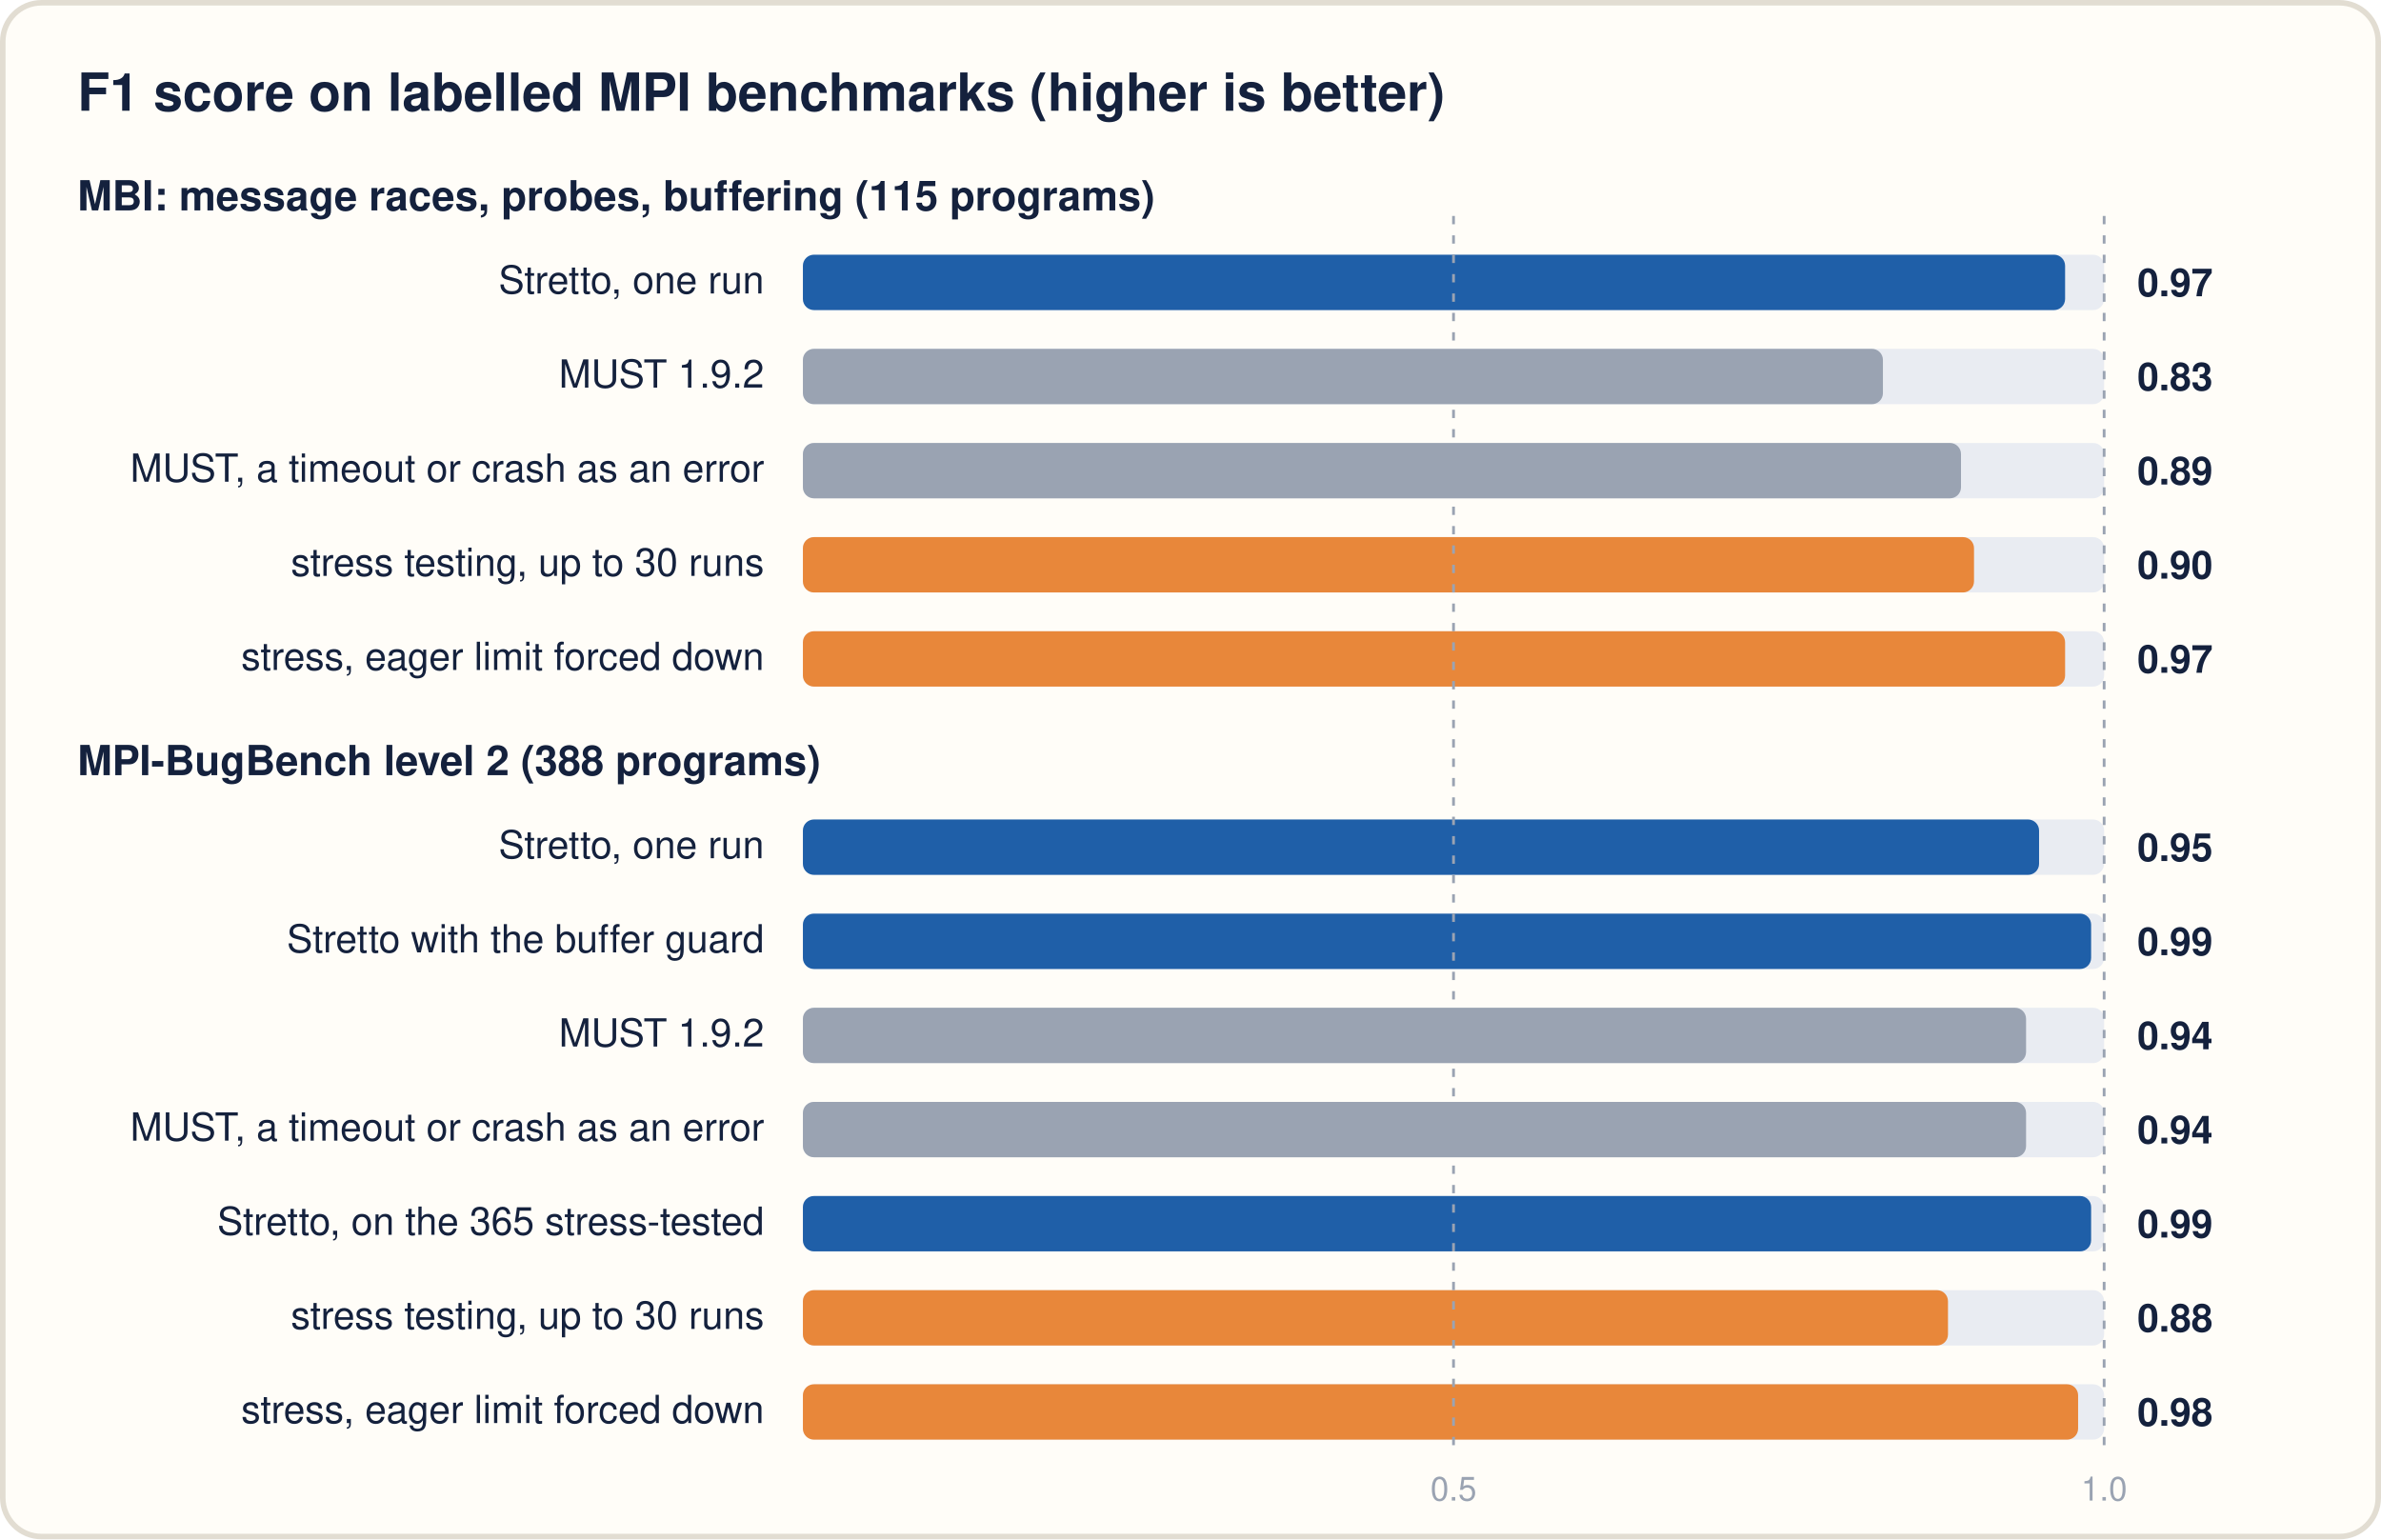
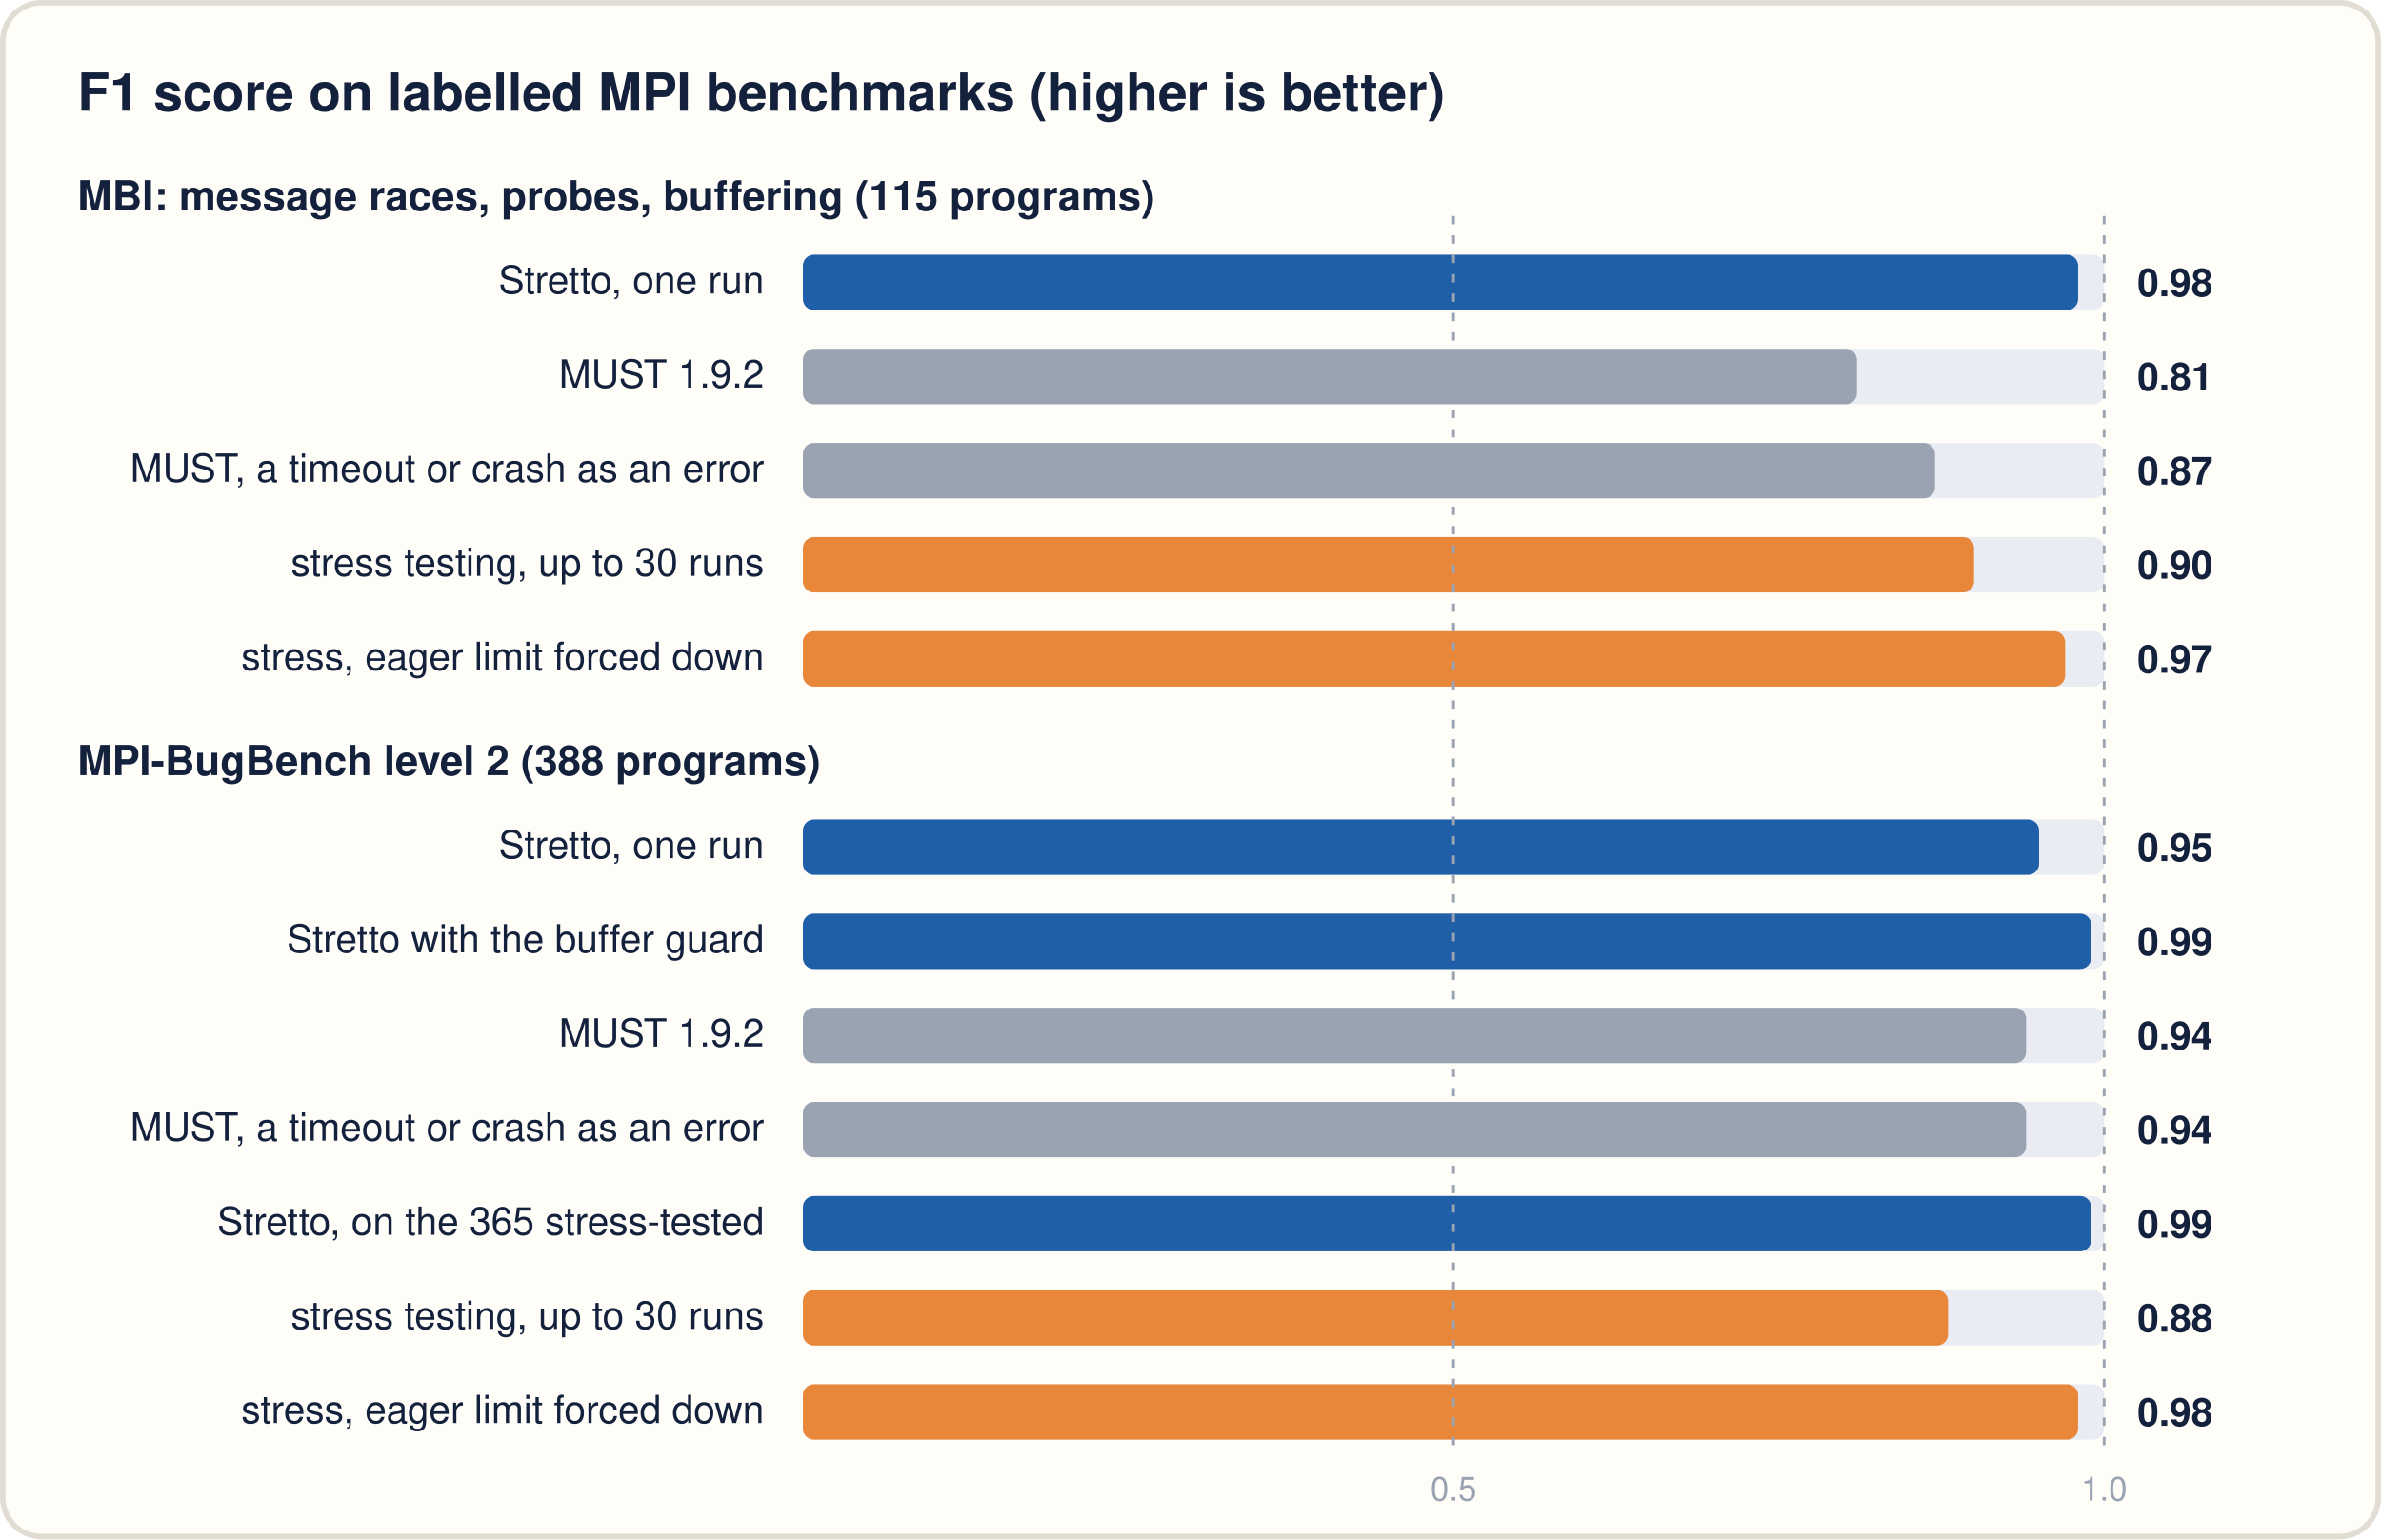
<svg xmlns="http://www.w3.org/2000/svg" width="860" height="556" viewBox="0 0 860 556" role="img" aria-label="F1 score on labelled MPI benchmarks (higher is better)">
  <rect x="1" y="1" width="858" height="554" rx="14" fill="#FFFDF8" stroke="#E2DDD2" stroke-width="2" />
  <text x="28" y="40" font-family="-apple-system, 'Segoe UI', Helvetica, Arial, sans-serif" font-size="19" font-weight="600" fill="#14213D">F1 score on labelled MPI benchmarks (higher is better)</text>
  <text x="28" y="76" font-family="-apple-system, 'Segoe UI', Helvetica, Arial, sans-serif" font-size="15" font-weight="600" fill="#14213D">MBI: message races, probes, buffering (115 programs)</text>
  <text x="276" y="106" font-family="-apple-system, 'Segoe UI', Helvetica, Arial, sans-serif" font-size="14" fill="#14213D" text-anchor="end">Stretto, one run</text>
  <rect x="290" y="92" width="470" height="20" rx="4" fill="#E9ECF2" />
-   <rect x="290" y="92" width="455.9" height="20" rx="4" fill="#1F5FA8" />
-   <text x="772" y="107" font-family="-apple-system, 'Segoe UI', Helvetica, Arial, sans-serif" font-size="14" font-weight="600" fill="#14213D">0.97</text>
+   <rect x="290" y="92" width="460.6" height="20" rx="4" fill="#1F5FA8" />
+   <text x="772" y="107" font-family="-apple-system, 'Segoe UI', Helvetica, Arial, sans-serif" font-size="14" font-weight="600" fill="#14213D">0.98</text>
  <text x="276" y="140" font-family="-apple-system, 'Segoe UI', Helvetica, Arial, sans-serif" font-size="14" fill="#14213D" text-anchor="end">MUST 1.9.2</text>
  <rect x="290" y="126" width="470" height="20" rx="4" fill="#E9ECF2" />
-   <rect x="290" y="126" width="390.1" height="20" rx="4" fill="#9AA3B2" />
-   <text x="772" y="141" font-family="-apple-system, 'Segoe UI', Helvetica, Arial, sans-serif" font-size="14" font-weight="600" fill="#14213D">0.83</text>
+   <rect x="290" y="126" width="380.7" height="20" rx="4" fill="#9AA3B2" />
+   <text x="772" y="141" font-family="-apple-system, 'Segoe UI', Helvetica, Arial, sans-serif" font-size="14" font-weight="600" fill="#14213D">0.81</text>
  <text x="276" y="174" font-family="-apple-system, 'Segoe UI', Helvetica, Arial, sans-serif" font-size="14" fill="#14213D" text-anchor="end">MUST, a timeout or crash as an error</text>
  <rect x="290" y="160" width="470" height="20" rx="4" fill="#E9ECF2" />
-   <rect x="290" y="160" width="418.3" height="20" rx="4" fill="#9AA3B2" />
-   <text x="772" y="175" font-family="-apple-system, 'Segoe UI', Helvetica, Arial, sans-serif" font-size="14" font-weight="600" fill="#14213D">0.89</text>
+   <rect x="290" y="160" width="408.9" height="20" rx="4" fill="#9AA3B2" />
+   <text x="772" y="175" font-family="-apple-system, 'Segoe UI', Helvetica, Arial, sans-serif" font-size="14" font-weight="600" fill="#14213D">0.87</text>
  <text x="276" y="208" font-family="-apple-system, 'Segoe UI', Helvetica, Arial, sans-serif" font-size="14" fill="#14213D" text-anchor="end">stress testing, up to 30 runs</text>
  <rect x="290" y="194" width="470" height="20" rx="4" fill="#E9ECF2" />
  <rect x="290" y="194" width="423.0" height="20" rx="4" fill="#E8873A" />
  <text x="772" y="209" font-family="-apple-system, 'Segoe UI', Helvetica, Arial, sans-serif" font-size="14" font-weight="600" fill="#14213D">0.90</text>
  <text x="276" y="242" font-family="-apple-system, 'Segoe UI', Helvetica, Arial, sans-serif" font-size="14" fill="#14213D" text-anchor="end">stress, eager limit forced down</text>
  <rect x="290" y="228" width="470" height="20" rx="4" fill="#E9ECF2" />
  <rect x="290" y="228" width="455.9" height="20" rx="4" fill="#E8873A" />
  <text x="772" y="243" font-family="-apple-system, 'Segoe UI', Helvetica, Arial, sans-serif" font-size="14" font-weight="600" fill="#14213D">0.97</text>
  <text x="28" y="280" font-family="-apple-system, 'Segoe UI', Helvetica, Arial, sans-serif" font-size="15" font-weight="600" fill="#14213D">MPI-BugBench level 2 (388 programs)</text>
  <text x="276" y="310" font-family="-apple-system, 'Segoe UI', Helvetica, Arial, sans-serif" font-size="14" fill="#14213D" text-anchor="end">Stretto, one run</text>
  <rect x="290" y="296" width="470" height="20" rx="4" fill="#E9ECF2" />
  <rect x="290" y="296" width="446.5" height="20" rx="4" fill="#1F5FA8" />
  <text x="772" y="311" font-family="-apple-system, 'Segoe UI', Helvetica, Arial, sans-serif" font-size="14" font-weight="600" fill="#14213D">0.95</text>
  <text x="276" y="344" font-family="-apple-system, 'Segoe UI', Helvetica, Arial, sans-serif" font-size="14" fill="#14213D" text-anchor="end">Stretto with the buffer guard</text>
  <rect x="290" y="330" width="470" height="20" rx="4" fill="#E9ECF2" />
  <rect x="290" y="330" width="465.3" height="20" rx="4" fill="#1F5FA8" />
  <text x="772" y="345" font-family="-apple-system, 'Segoe UI', Helvetica, Arial, sans-serif" font-size="14" font-weight="600" fill="#14213D">0.99</text>
  <text x="276" y="378" font-family="-apple-system, 'Segoe UI', Helvetica, Arial, sans-serif" font-size="14" fill="#14213D" text-anchor="end">MUST 1.9.2</text>
  <rect x="290" y="364" width="470" height="20" rx="4" fill="#E9ECF2" />
  <rect x="290" y="364" width="441.8" height="20" rx="4" fill="#9AA3B2" />
  <text x="772" y="379" font-family="-apple-system, 'Segoe UI', Helvetica, Arial, sans-serif" font-size="14" font-weight="600" fill="#14213D">0.94</text>
  <text x="276" y="412" font-family="-apple-system, 'Segoe UI', Helvetica, Arial, sans-serif" font-size="14" fill="#14213D" text-anchor="end">MUST, a timeout or crash as an error</text>
  <rect x="290" y="398" width="470" height="20" rx="4" fill="#E9ECF2" />
  <rect x="290" y="398" width="441.8" height="20" rx="4" fill="#9AA3B2" />
  <text x="772" y="413" font-family="-apple-system, 'Segoe UI', Helvetica, Arial, sans-serif" font-size="14" font-weight="600" fill="#14213D">0.94</text>
  <text x="276" y="446" font-family="-apple-system, 'Segoe UI', Helvetica, Arial, sans-serif" font-size="14" fill="#14213D" text-anchor="end">Stretto, on the 365 stress-tested</text>
  <rect x="290" y="432" width="470" height="20" rx="4" fill="#E9ECF2" />
  <rect x="290" y="432" width="465.3" height="20" rx="4" fill="#1F5FA8" />
  <text x="772" y="447" font-family="-apple-system, 'Segoe UI', Helvetica, Arial, sans-serif" font-size="14" font-weight="600" fill="#14213D">0.99</text>
  <text x="276" y="480" font-family="-apple-system, 'Segoe UI', Helvetica, Arial, sans-serif" font-size="14" fill="#14213D" text-anchor="end">stress testing, up to 30 runs</text>
  <rect x="290" y="466" width="470" height="20" rx="4" fill="#E9ECF2" />
  <rect x="290" y="466" width="413.6" height="20" rx="4" fill="#E8873A" />
  <text x="772" y="481" font-family="-apple-system, 'Segoe UI', Helvetica, Arial, sans-serif" font-size="14" font-weight="600" fill="#14213D">0.88</text>
  <text x="276" y="514" font-family="-apple-system, 'Segoe UI', Helvetica, Arial, sans-serif" font-size="14" fill="#14213D" text-anchor="end">stress, eager limit forced down</text>
  <rect x="290" y="500" width="470" height="20" rx="4" fill="#E9ECF2" />
  <rect x="290" y="500" width="460.6" height="20" rx="4" fill="#E8873A" />
  <text x="772" y="515" font-family="-apple-system, 'Segoe UI', Helvetica, Arial, sans-serif" font-size="14" font-weight="600" fill="#14213D">0.98</text>
  <line x1="525.0" y1="78" x2="525.0" y2="526" stroke="#9AA3B2" stroke-width="1" stroke-dasharray="3 4" />
  <text x="525.0" y="542" font-family="-apple-system, 'Segoe UI', Helvetica, Arial, sans-serif" font-size="12" fill="#9AA3B2" text-anchor="middle">0.5</text>
  <line x1="760.0" y1="78" x2="760.0" y2="526" stroke="#9AA3B2" stroke-width="1" stroke-dasharray="3 4" />
  <text x="760.0" y="542" font-family="-apple-system, 'Segoe UI', Helvetica, Arial, sans-serif" font-size="12" fill="#9AA3B2" text-anchor="middle">1.0</text>
</svg>
